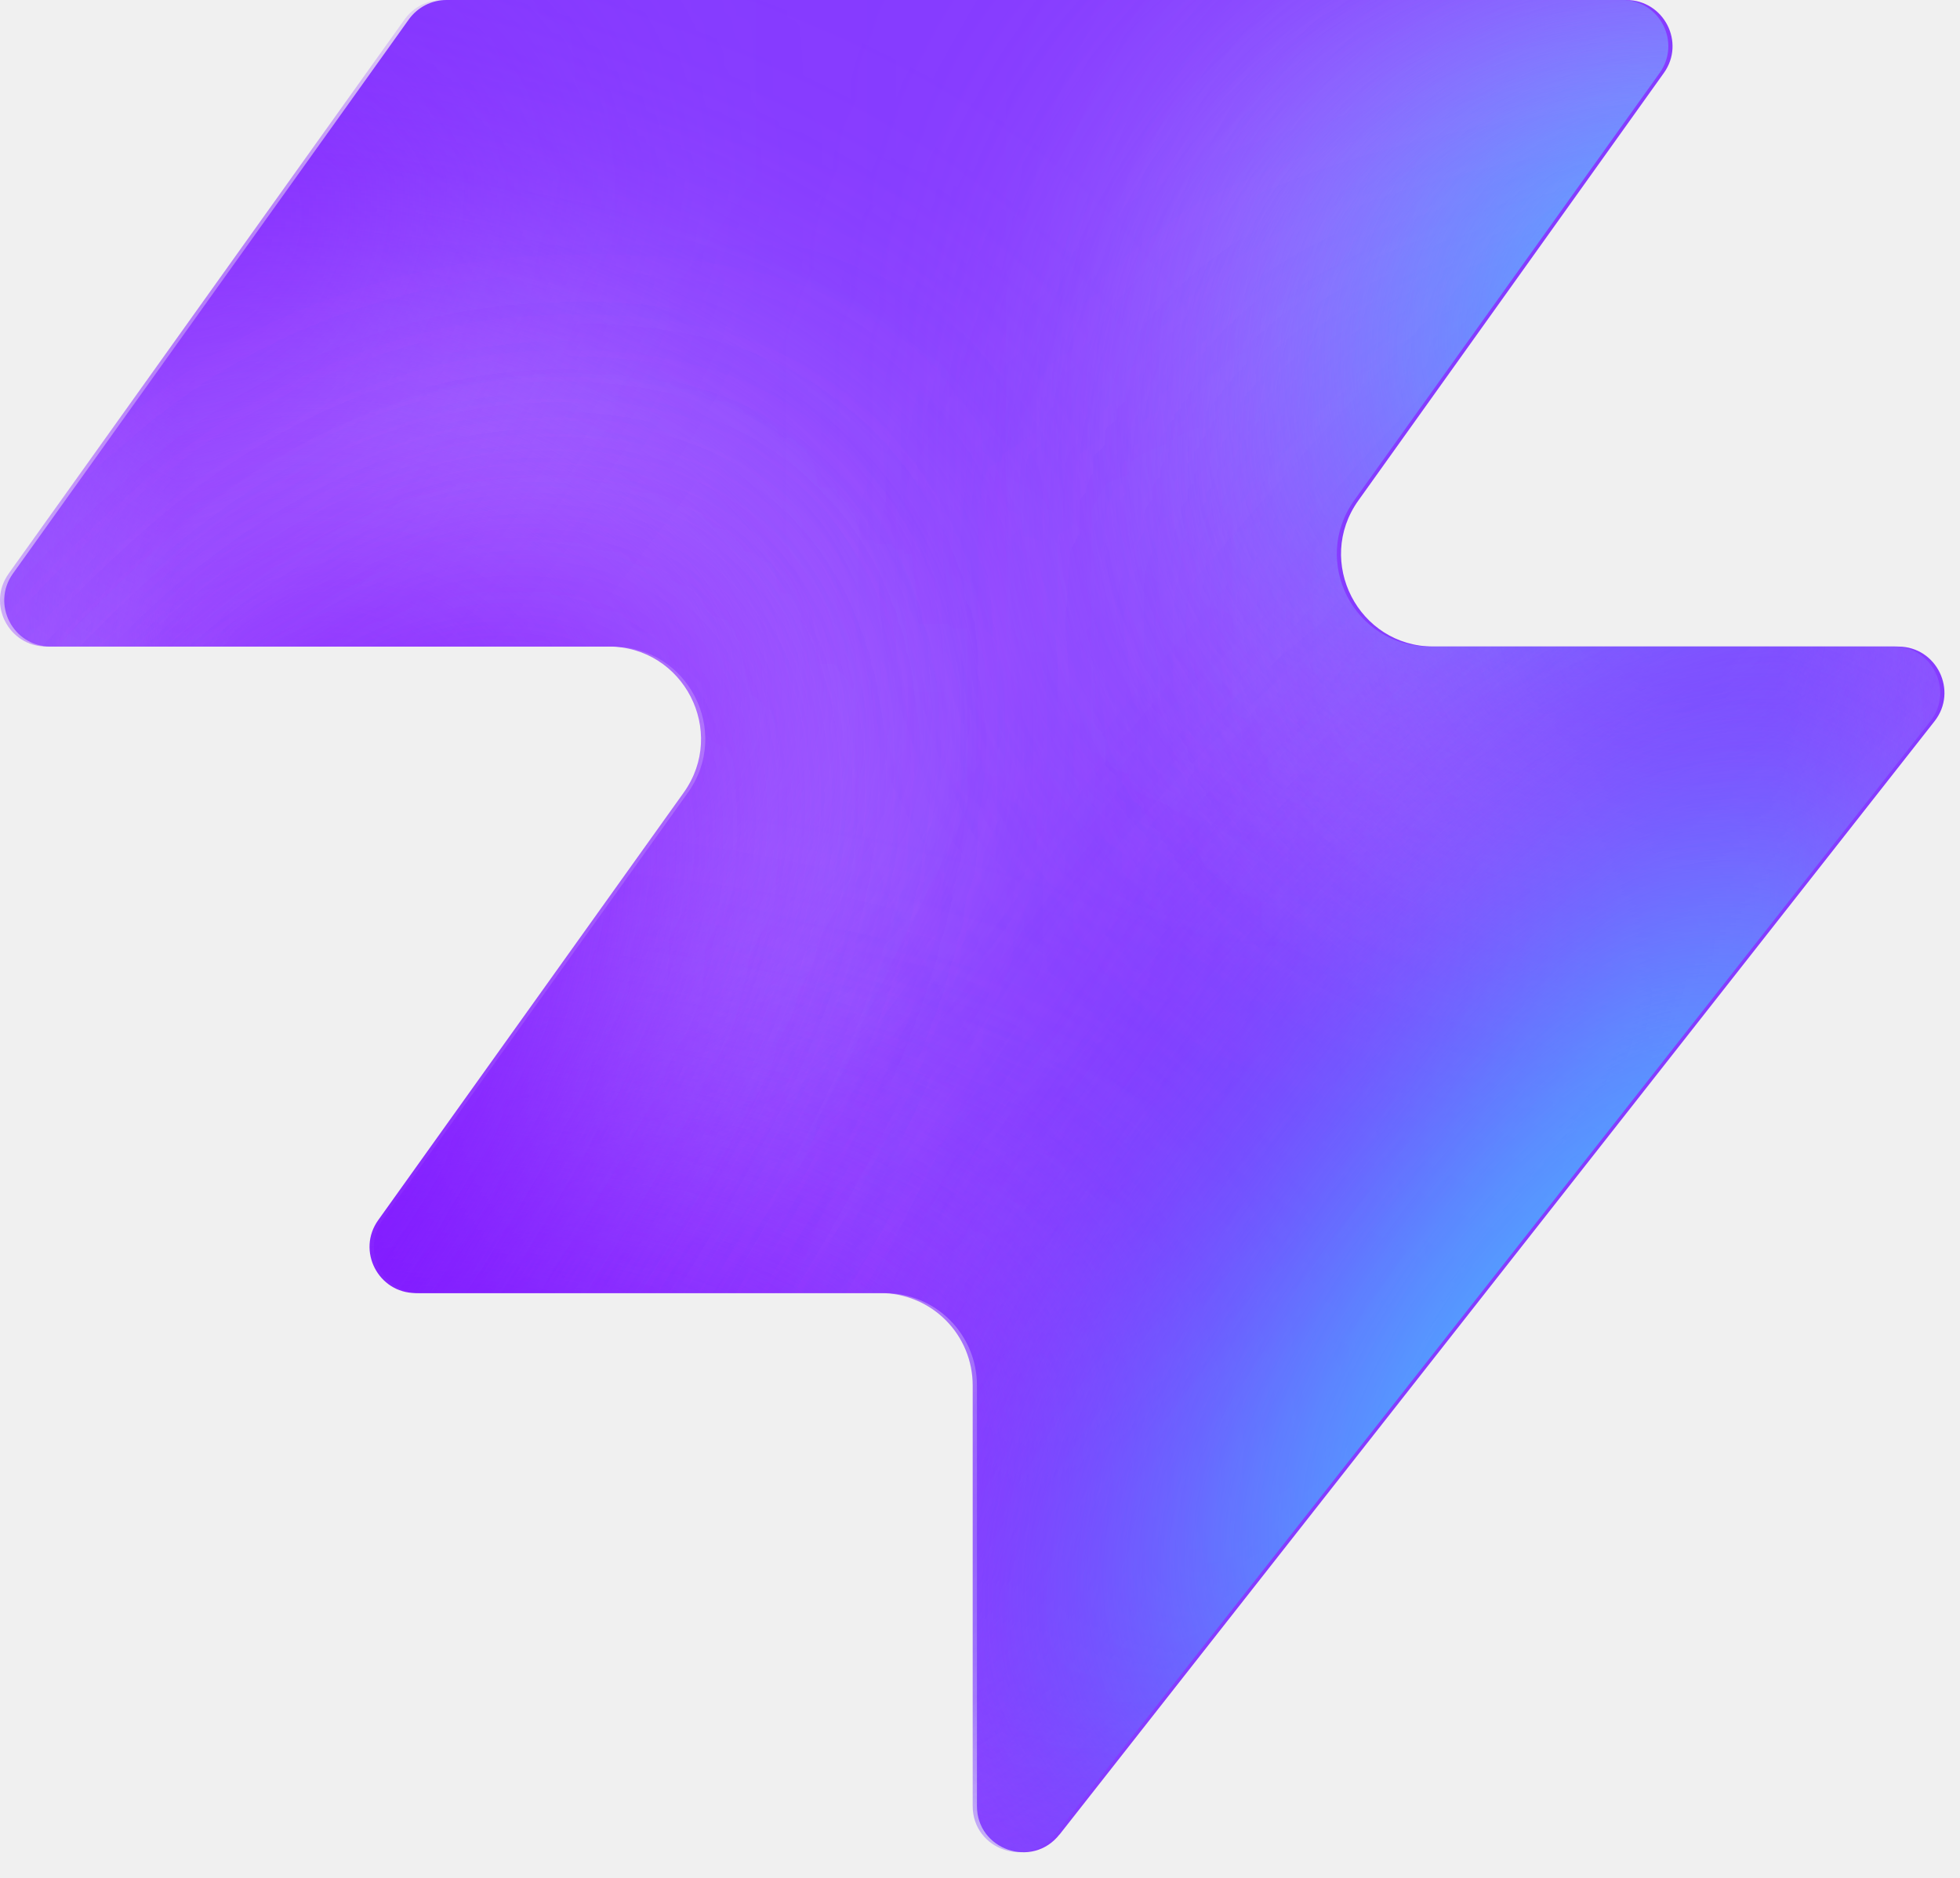
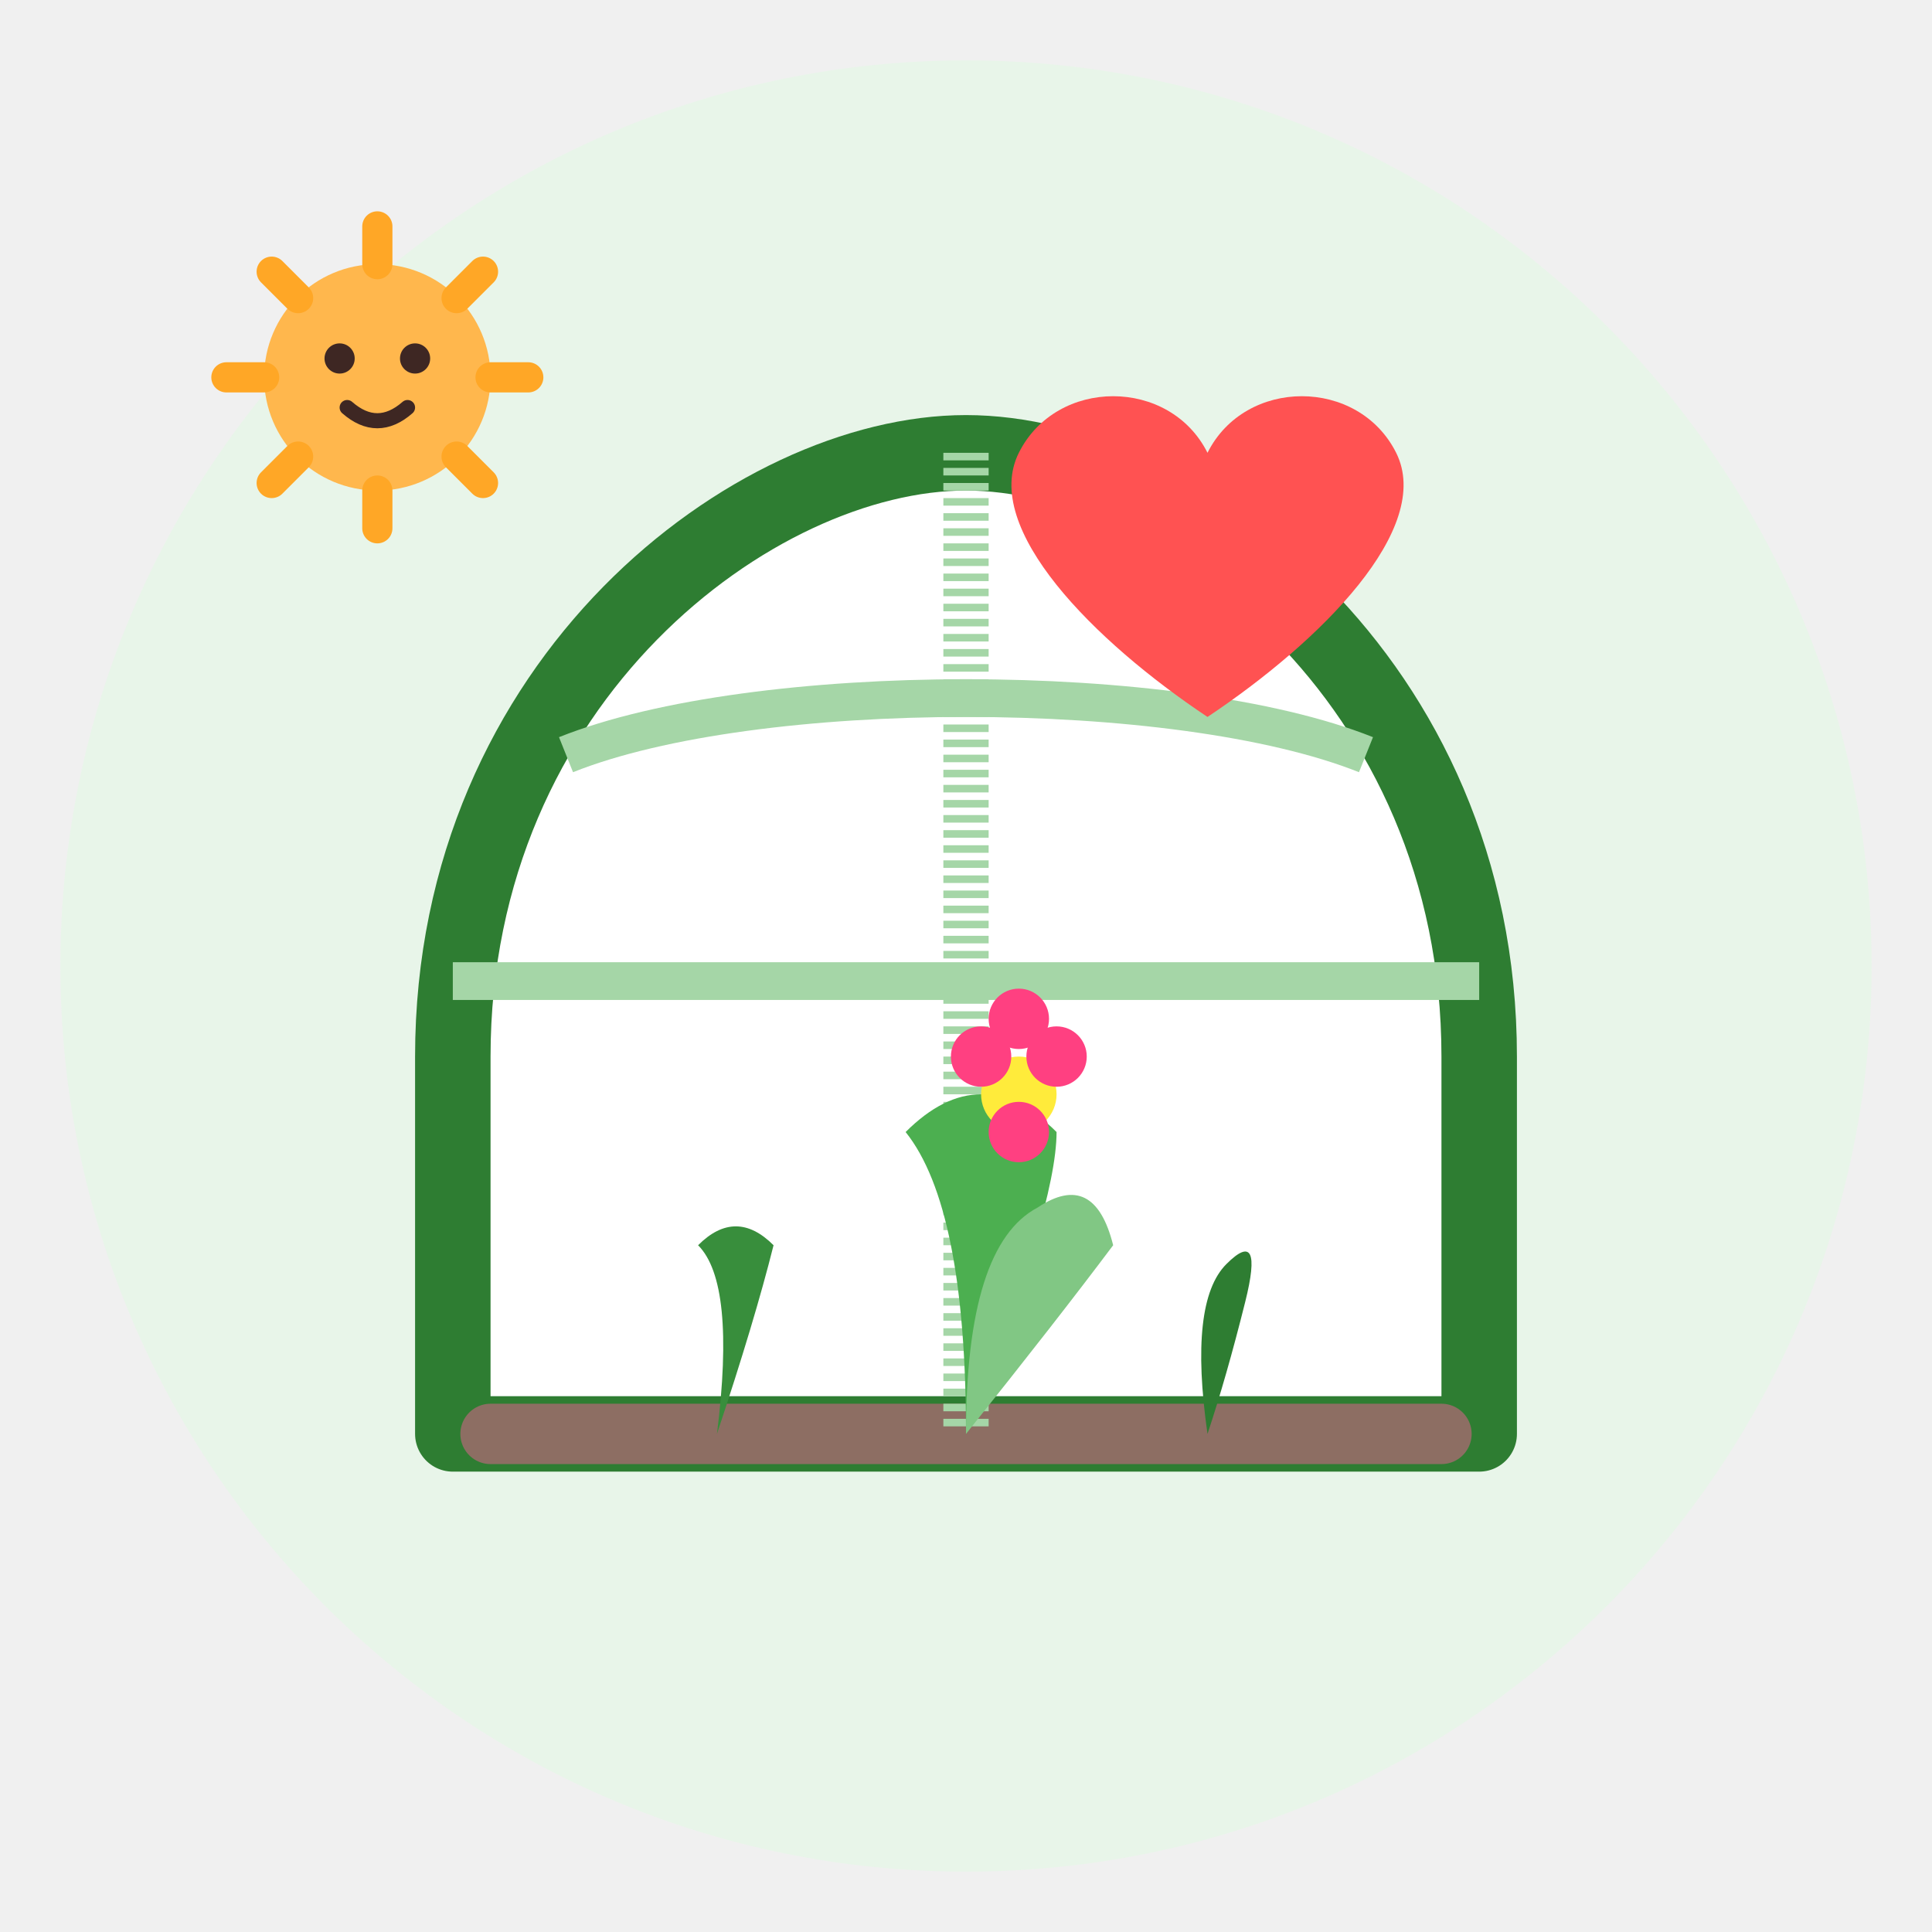
- <svg xmlns="http://www.w3.org/2000/svg" width="48" height="46" fill="none" viewBox="0 0 48 46">
-   <path fill="#863bff" d="M25.946 44.938c-.664.845-2.021.375-2.021-.698V33.937a2.26 2.26 0 0 0-2.262-2.262H10.287c-.92 0-1.456-1.04-.92-1.788l7.48-10.471c1.07-1.497 0-3.578-1.842-3.578H1.237c-.92 0-1.456-1.04-.92-1.788L10.013.474c.214-.297.556-.474.92-.474h28.894c.92 0 1.456 1.04.92 1.788l-7.48 10.471c-1.07 1.498 0 3.579 1.842 3.579h11.377c.943 0 1.473 1.088.89 1.83L25.947 44.94z" style="fill:#863bff;fill:color(display-p3 .525 .23 1);fill-opacity:1" />
-   <mask id="a" width="48" height="46" x="0" y="0" maskUnits="userSpaceOnUse" style="mask-type:alpha">
-     <path fill="#000" d="M25.842 44.938c-.664.844-2.021.375-2.021-.698V33.937a2.26 2.26 0 0 0-2.262-2.262H10.183c-.92 0-1.456-1.04-.92-1.788l7.48-10.471c1.07-1.498 0-3.579-1.842-3.579H1.133c-.92 0-1.456-1.04-.92-1.787L9.91.473c.214-.297.556-.474.92-.474h28.894c.92 0 1.456 1.04.92 1.788l-7.48 10.471c-1.07 1.498 0 3.578 1.842 3.578h11.377c.943 0 1.473 1.088.89 1.832L25.843 44.94z" style="fill:#000;fill-opacity:1" />
-   </mask>
-   <g mask="url(#a)">
-     <g filter="url(#b)">
-       <ellipse cx="5.508" cy="14.704" fill="#ede6ff" rx="5.508" ry="14.704" style="fill:#ede6ff;fill:color(display-p3 .927 .903 1);fill-opacity:1" transform="matrix(.00324 1 1 -.00324 -4.47 31.516)" />
-     </g>
-     <g filter="url(#c)">
-       <ellipse cx="10.399" cy="29.851" fill="#ede6ff" rx="10.399" ry="29.851" style="fill:#ede6ff;fill:color(display-p3 .927 .903 1);fill-opacity:1" transform="matrix(.00324 1 1 -.00324 -39.328 7.883)" />
-     </g>
-     <g filter="url(#d)">
-       <ellipse cx="5.508" cy="30.487" fill="#7e14ff" rx="5.508" ry="30.487" style="fill:#7e14ff;fill:color(display-p3 .492 .077 1);fill-opacity:1" transform="rotate(89.814 -25.913 -14.639)scale(1 -1)" />
-     </g>
-     <g filter="url(#e)">
-       <ellipse cx="5.508" cy="30.599" fill="#7e14ff" rx="5.508" ry="30.599" style="fill:#7e14ff;fill:color(display-p3 .492 .077 1);fill-opacity:1" transform="rotate(89.814 -32.644 -3.334)scale(1 -1)" />
-     </g>
-     <g filter="url(#f)">
-       <ellipse cx="5.508" cy="30.599" fill="#7e14ff" rx="5.508" ry="30.599" style="fill:#7e14ff;fill:color(display-p3 .492 .077 1);fill-opacity:1" transform="matrix(.00324 1 1 -.00324 -34.34 30.47)" />
-     </g>
-     <g filter="url(#g)">
-       <ellipse cx="14.072" cy="22.078" fill="#ede6ff" rx="14.072" ry="22.078" style="fill:#ede6ff;fill:color(display-p3 .927 .903 1);fill-opacity:1" transform="rotate(93.35 24.506 48.493)scale(-1 1)" />
-     </g>
-     <g filter="url(#h)">
-       <ellipse cx="3.47" cy="21.501" fill="#7e14ff" rx="3.47" ry="21.501" style="fill:#7e14ff;fill:color(display-p3 .492 .077 1);fill-opacity:1" transform="rotate(89.009 28.708 47.59)scale(-1 1)" />
-     </g>
-     <g filter="url(#i)">
-       <ellipse cx="3.47" cy="21.501" fill="#7e14ff" rx="3.47" ry="21.501" style="fill:#7e14ff;fill:color(display-p3 .492 .077 1);fill-opacity:1" transform="rotate(89.009 28.708 47.59)scale(-1 1)" />
-     </g>
-     <g filter="url(#j)">
-       <ellipse cx=".387" cy="8.972" fill="#7e14ff" rx="4.407" ry="29.108" style="fill:#7e14ff;fill:color(display-p3 .492 .077 1);fill-opacity:1" transform="rotate(39.51 .387 8.972)" />
-     </g>
-     <g filter="url(#k)">
-       <ellipse cx="47.523" cy="-6.092" fill="#7e14ff" rx="4.407" ry="29.108" style="fill:#7e14ff;fill:color(display-p3 .492 .077 1);fill-opacity:1" transform="rotate(37.892 47.523 -6.092)" />
-     </g>
-     <g filter="url(#l)">
-       <ellipse cx="41.412" cy="6.333" fill="#47bfff" rx="5.971" ry="9.665" style="fill:#47bfff;fill:color(display-p3 .28 .748 1);fill-opacity:1" transform="rotate(37.892 41.412 6.333)" />
-     </g>
-     <g filter="url(#m)">
-       <ellipse cx="-1.879" cy="38.332" fill="#7e14ff" rx="4.407" ry="29.108" style="fill:#7e14ff;fill:color(display-p3 .492 .077 1);fill-opacity:1" transform="rotate(37.892 -1.88 38.332)" />
-     </g>
-     <g filter="url(#n)">
-       <ellipse cx="-1.879" cy="38.332" fill="#7e14ff" rx="4.407" ry="29.108" style="fill:#7e14ff;fill:color(display-p3 .492 .077 1);fill-opacity:1" transform="rotate(37.892 -1.88 38.332)" />
-     </g>
-     <g filter="url(#o)">
-       <ellipse cx="35.651" cy="29.907" fill="#7e14ff" rx="4.407" ry="29.108" style="fill:#7e14ff;fill:color(display-p3 .492 .077 1);fill-opacity:1" transform="rotate(37.892 35.651 29.907)" />
-     </g>
-     <g filter="url(#p)">
-       <ellipse cx="38.418" cy="32.4" fill="#47bfff" rx="5.971" ry="15.297" style="fill:#47bfff;fill:color(display-p3 .28 .748 1);fill-opacity:1" transform="rotate(37.892 38.418 32.4)" />
-     </g>
+ <svg xmlns="http://www.w3.org/2000/svg" viewBox="0 0 512 512" width="100%" height="100%">
+   <circle cx="256" cy="256" r="240" fill="#e8f5e9" />
+   <path d="M120 380 L120 280 C120 180 200 120 256 120 C312 120 392 180 392 280 L392 380 Z" fill="#ffffff" stroke="#2e7d32" stroke-width="20" stroke-linejoin="round" />
+   <path d="M130 380 L382 380" stroke="#8d6e63" stroke-width="16" stroke-linecap="round" />
+   <path d="M256 120 L256 380" stroke="#a5d6a7" stroke-width="12" stroke-dasharray="2 2" />
+   <path d="M120 260 L392 260" stroke="#a5d6a7" stroke-width="10" />
+   <path d="M150 200 C200 180 312 180 362 200" fill="none" stroke="#a5d6a7" stroke-width="10" />
+   <path d="M256 380 Q256 320 240 300 Q260 280 280 300 Q280 320 256 380" fill="#4caf50" />
+   <path d="M256 380 Q256 330 275 320 Q290 310 295 330 Q280 350 256 380" fill="#81c784" />
+   <path d="M190 380 Q195 340 185 330 Q195 320 205 330 Q200 350 190 380" fill="#388e3c" />
+   <path d="M320 380 Q315 345 325 335 Q335 325 330 345 Q325 365 320 380" fill="#2e7d32" />
+   <circle cx="270" cy="290" r="10" fill="#ffeb3b" />
+   <circle cx="280" cy="280" r="8" fill="#ff4081" />
+   <circle cx="260" cy="280" r="8" fill="#ff4081" />
+   <circle cx="270" cy="270" r="8" fill="#ff4081" />
+   <circle cx="270" cy="300" r="8" fill="#ff4081" />
+   <g transform="translate(100, 100)">
+     <circle cx="0" cy="0" r="30" fill="#ffb74d" />
+     <path d="M-40 0 L-30 0 M40 0 L30 0 M0 -40 L0 -30 M0 40 L0 30 M-28 -28 L-21 -21 M28 28 L21 21 M-28 28 L-21 21 M28 -28 L21 -21" stroke="#ffa726" stroke-width="8" stroke-linecap="round" />
+     <circle cx="-10" cy="-5" r="4" fill="#3e2723" />
+     <circle cx="10" cy="-5" r="4" fill="#3e2723" />
+     <path d="M-8 8 Q0 15 8 8" fill="none" stroke="#3e2723" stroke-width="4" stroke-linecap="round" />
  </g>
-   <defs>
-     <filter id="b" width="60.045" height="41.654" x="-19.77" y="16.149" color-interpolation-filters="sRGB" filterUnits="userSpaceOnUse">
-       <feFlood flood-opacity="0" result="BackgroundImageFix" />
-       <feBlend in="SourceGraphic" in2="BackgroundImageFix" result="shape" />
-       <feGaussianBlur result="effect1_foregroundBlur_2002_17158" stdDeviation="7.659" />
-     </filter>
-     <filter id="c" width="90.34" height="51.437" x="-54.613" y="-7.533" color-interpolation-filters="sRGB" filterUnits="userSpaceOnUse">
-       <feFlood flood-opacity="0" result="BackgroundImageFix" />
-       <feBlend in="SourceGraphic" in2="BackgroundImageFix" result="shape" />
-       <feGaussianBlur result="effect1_foregroundBlur_2002_17158" stdDeviation="7.659" />
-     </filter>
-     <filter id="d" width="79.355" height="29.4" x="-49.64" y="2.03" color-interpolation-filters="sRGB" filterUnits="userSpaceOnUse">
-       <feFlood flood-opacity="0" result="BackgroundImageFix" />
-       <feBlend in="SourceGraphic" in2="BackgroundImageFix" result="shape" />
-       <feGaussianBlur result="effect1_foregroundBlur_2002_17158" stdDeviation="4.596" />
-     </filter>
-     <filter id="e" width="79.579" height="29.4" x="-45.045" y="20.029" color-interpolation-filters="sRGB" filterUnits="userSpaceOnUse">
-       <feFlood flood-opacity="0" result="BackgroundImageFix" />
-       <feBlend in="SourceGraphic" in2="BackgroundImageFix" result="shape" />
-       <feGaussianBlur result="effect1_foregroundBlur_2002_17158" stdDeviation="4.596" />
-     </filter>
-     <filter id="f" width="79.579" height="29.4" x="-43.513" y="21.178" color-interpolation-filters="sRGB" filterUnits="userSpaceOnUse">
-       <feFlood flood-opacity="0" result="BackgroundImageFix" />
-       <feBlend in="SourceGraphic" in2="BackgroundImageFix" result="shape" />
-       <feGaussianBlur result="effect1_foregroundBlur_2002_17158" stdDeviation="4.596" />
-     </filter>
-     <filter id="g" width="74.749" height="58.852" x="15.756" y="-17.901" color-interpolation-filters="sRGB" filterUnits="userSpaceOnUse">
-       <feFlood flood-opacity="0" result="BackgroundImageFix" />
-       <feBlend in="SourceGraphic" in2="BackgroundImageFix" result="shape" />
-       <feGaussianBlur result="effect1_foregroundBlur_2002_17158" stdDeviation="7.659" />
-     </filter>
-     <filter id="h" width="61.377" height="25.362" x="23.548" y="2.284" color-interpolation-filters="sRGB" filterUnits="userSpaceOnUse">
-       <feFlood flood-opacity="0" result="BackgroundImageFix" />
-       <feBlend in="SourceGraphic" in2="BackgroundImageFix" result="shape" />
-       <feGaussianBlur result="effect1_foregroundBlur_2002_17158" stdDeviation="4.596" />
-     </filter>
-     <filter id="i" width="61.377" height="25.362" x="23.548" y="2.284" color-interpolation-filters="sRGB" filterUnits="userSpaceOnUse">
-       <feFlood flood-opacity="0" result="BackgroundImageFix" />
-       <feBlend in="SourceGraphic" in2="BackgroundImageFix" result="shape" />
-       <feGaussianBlur result="effect1_foregroundBlur_2002_17158" stdDeviation="4.596" />
-     </filter>
-     <filter id="j" width="56.045" height="63.649" x="-27.636" y="-22.853" color-interpolation-filters="sRGB" filterUnits="userSpaceOnUse">
-       <feFlood flood-opacity="0" result="BackgroundImageFix" />
-       <feBlend in="SourceGraphic" in2="BackgroundImageFix" result="shape" />
-       <feGaussianBlur result="effect1_foregroundBlur_2002_17158" stdDeviation="4.596" />
-     </filter>
-     <filter id="k" width="54.814" height="64.646" x="20.116" y="-38.415" color-interpolation-filters="sRGB" filterUnits="userSpaceOnUse">
-       <feFlood flood-opacity="0" result="BackgroundImageFix" />
-       <feBlend in="SourceGraphic" in2="BackgroundImageFix" result="shape" />
-       <feGaussianBlur result="effect1_foregroundBlur_2002_17158" stdDeviation="4.596" />
-     </filter>
-     <filter id="l" width="33.541" height="35.313" x="24.641" y="-11.323" color-interpolation-filters="sRGB" filterUnits="userSpaceOnUse">
-       <feFlood flood-opacity="0" result="BackgroundImageFix" />
-       <feBlend in="SourceGraphic" in2="BackgroundImageFix" result="shape" />
-       <feGaussianBlur result="effect1_foregroundBlur_2002_17158" stdDeviation="4.596" />
-     </filter>
-     <filter id="m" width="54.814" height="64.646" x="-29.286" y="6.009" color-interpolation-filters="sRGB" filterUnits="userSpaceOnUse">
-       <feFlood flood-opacity="0" result="BackgroundImageFix" />
-       <feBlend in="SourceGraphic" in2="BackgroundImageFix" result="shape" />
-       <feGaussianBlur result="effect1_foregroundBlur_2002_17158" stdDeviation="4.596" />
-     </filter>
-     <filter id="n" width="54.814" height="64.646" x="-29.286" y="6.009" color-interpolation-filters="sRGB" filterUnits="userSpaceOnUse">
-       <feFlood flood-opacity="0" result="BackgroundImageFix" />
-       <feBlend in="SourceGraphic" in2="BackgroundImageFix" result="shape" />
-       <feGaussianBlur result="effect1_foregroundBlur_2002_17158" stdDeviation="4.596" />
-     </filter>
-     <filter id="o" width="54.814" height="64.646" x="8.244" y="-2.416" color-interpolation-filters="sRGB" filterUnits="userSpaceOnUse">
-       <feFlood flood-opacity="0" result="BackgroundImageFix" />
-       <feBlend in="SourceGraphic" in2="BackgroundImageFix" result="shape" />
-       <feGaussianBlur result="effect1_foregroundBlur_2002_17158" stdDeviation="4.596" />
-     </filter>
-     <filter id="p" width="39.409" height="43.623" x="18.713" y="10.588" color-interpolation-filters="sRGB" filterUnits="userSpaceOnUse">
-       <feFlood flood-opacity="0" result="BackgroundImageFix" />
-       <feBlend in="SourceGraphic" in2="BackgroundImageFix" result="shape" />
-       <feGaussianBlur result="effect1_foregroundBlur_2002_17158" stdDeviation="4.596" />
-     </filter>
-   </defs>
+   <path d="M370 120 C360 100 330 100 320 120 C310 100 280 100 270 120 C260 140 290 170 320 190 C350 170 380 140 370 120 Z" fill="#ff5252" />
</svg>
